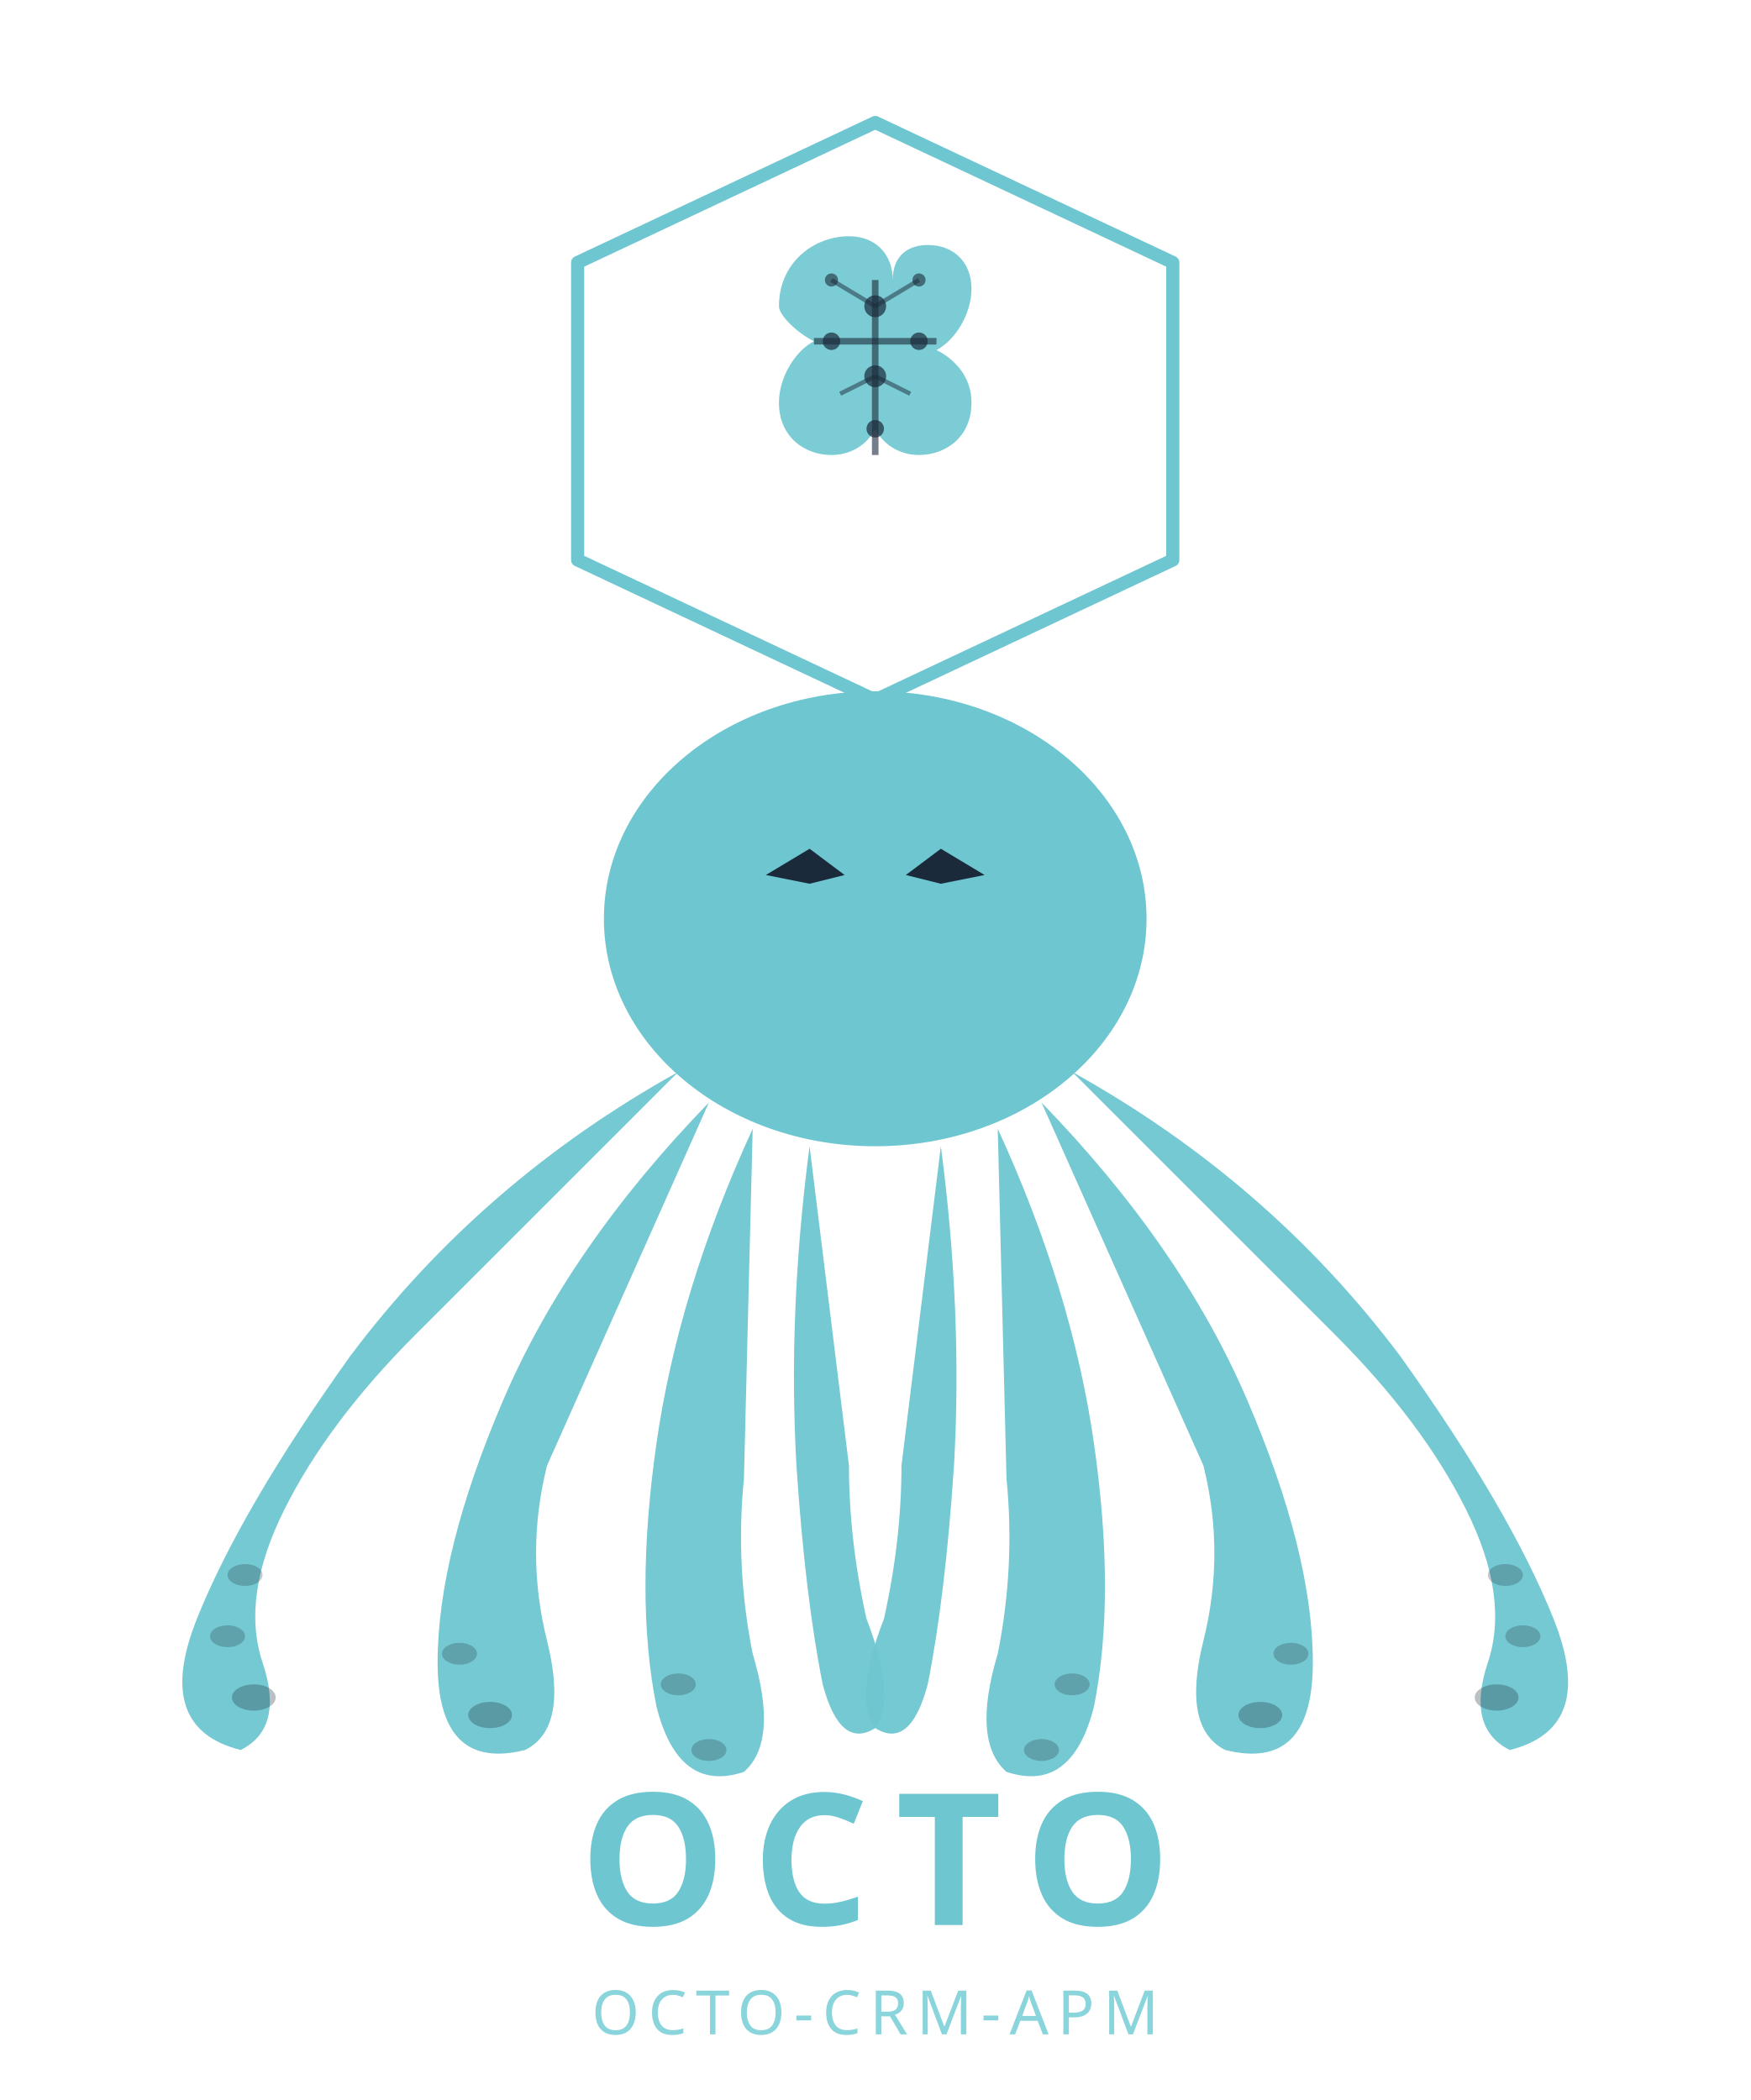
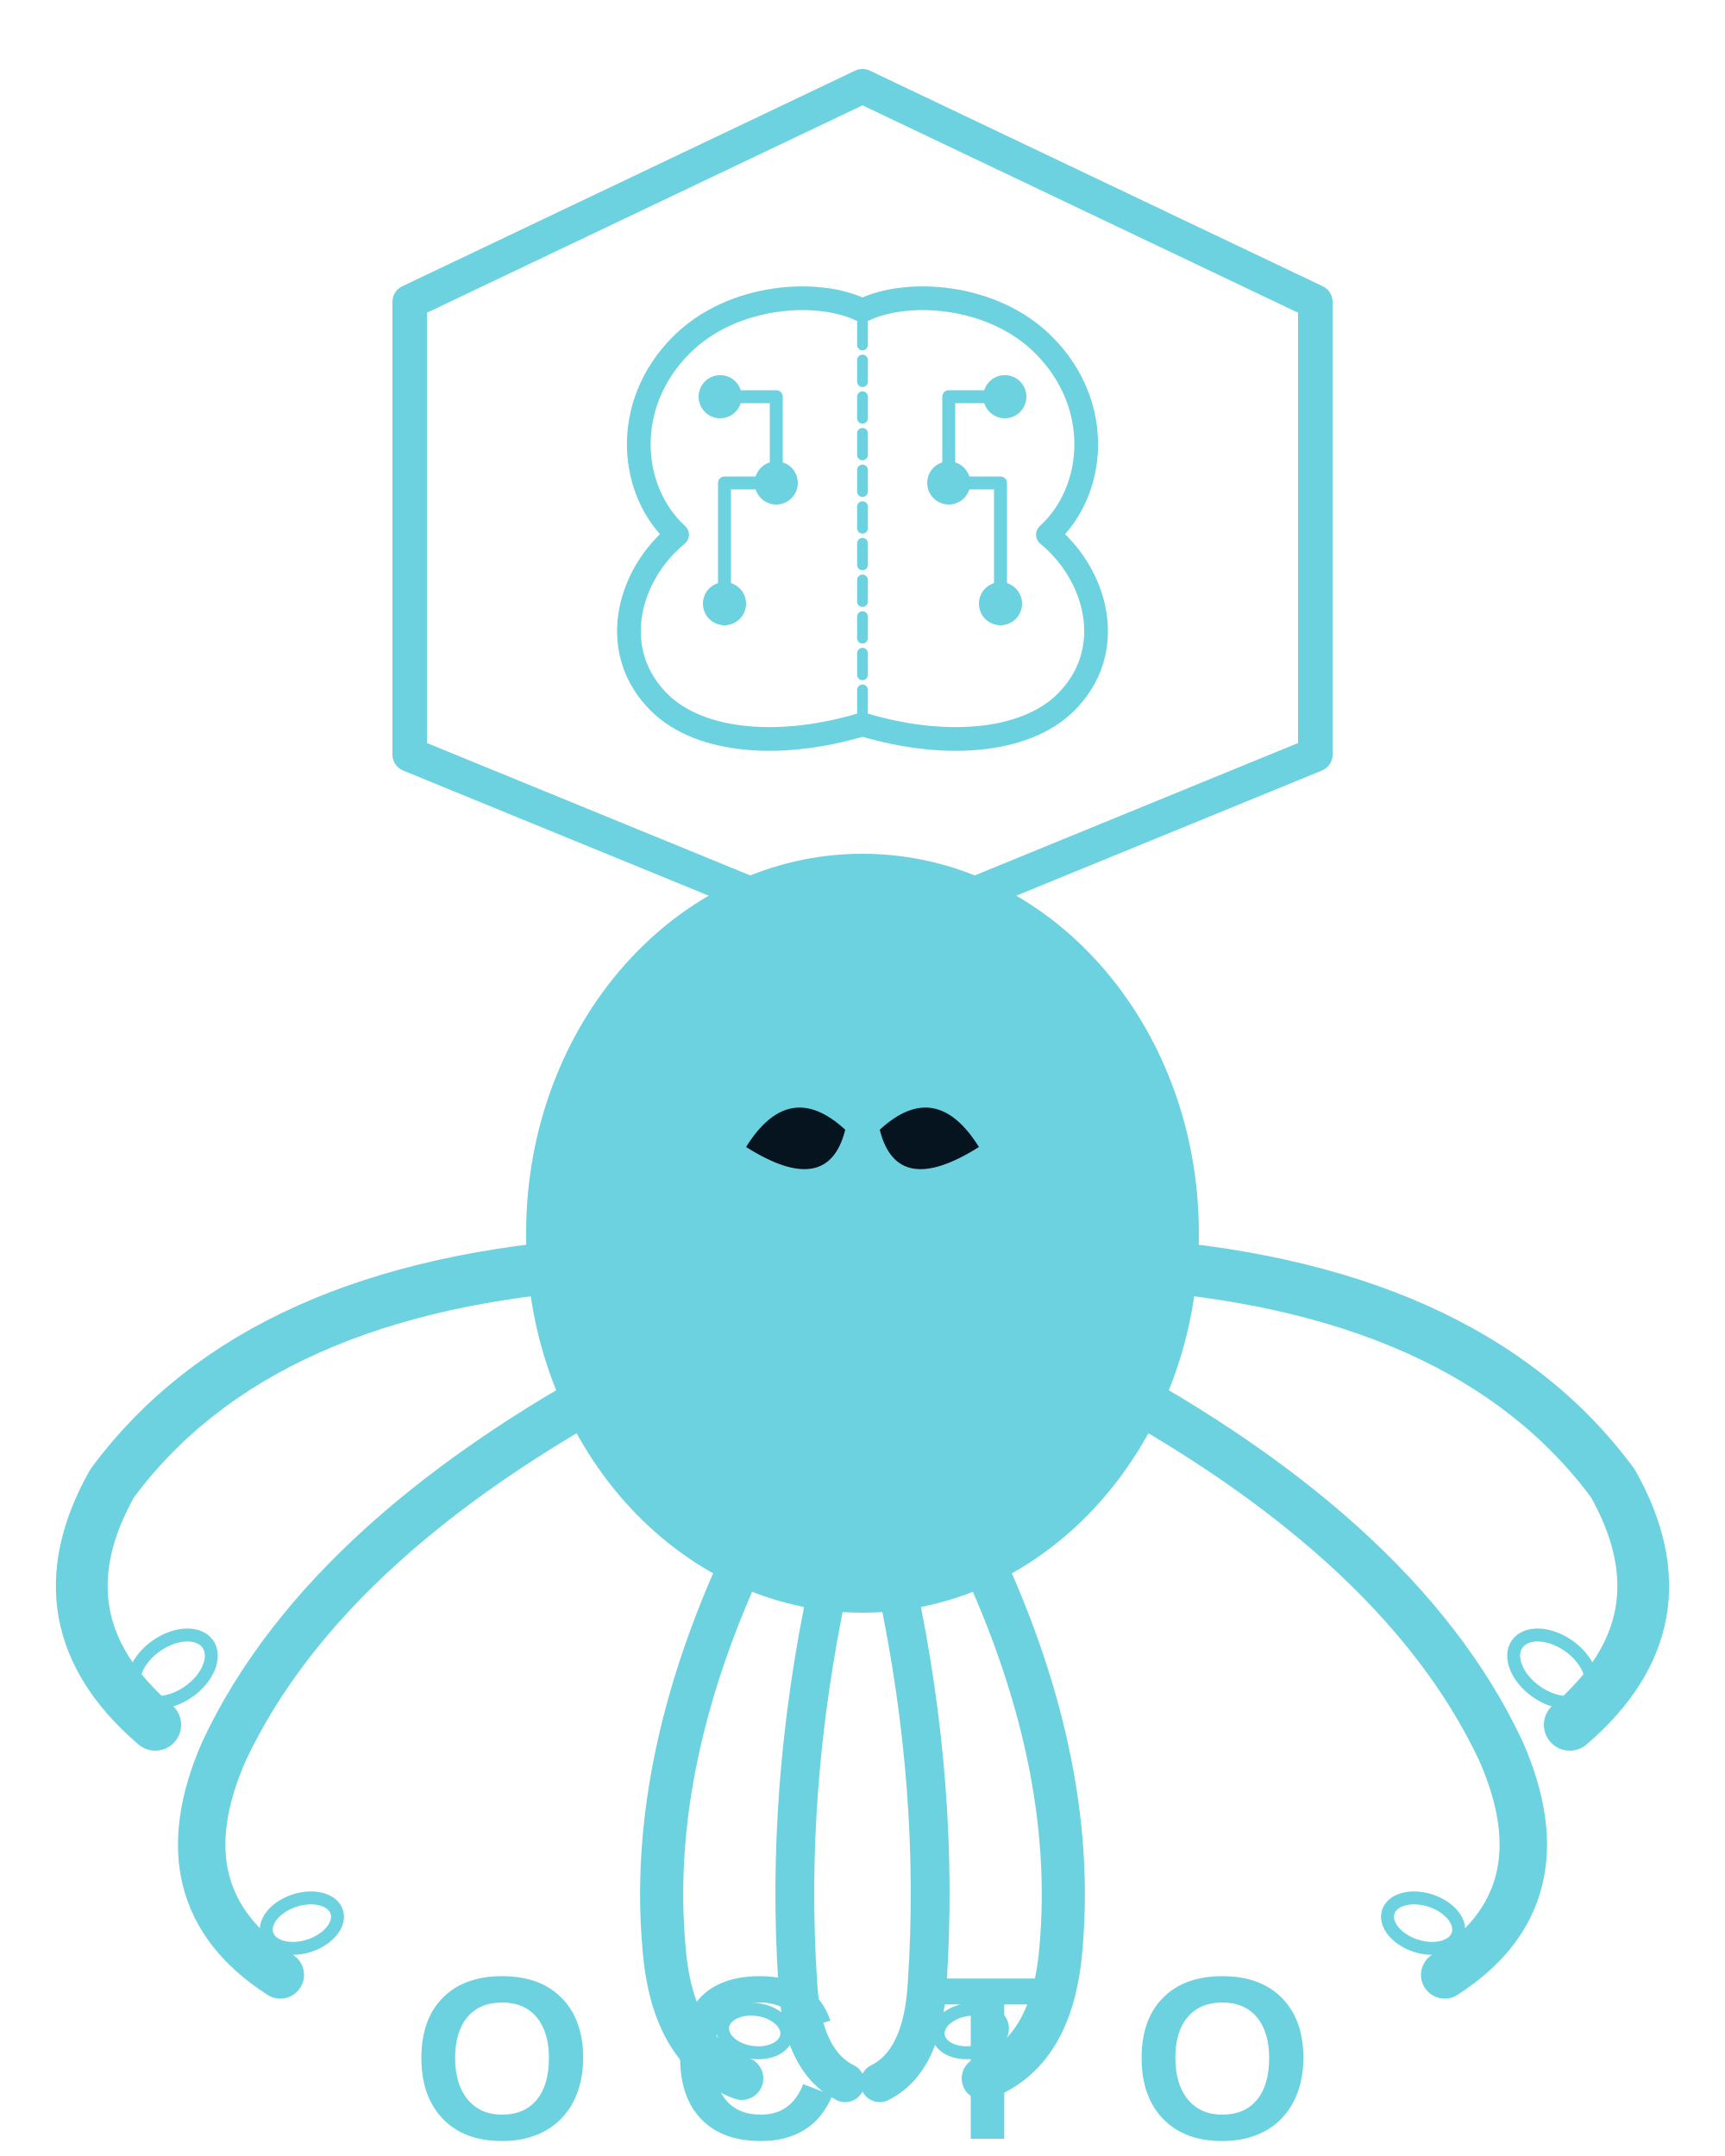
- <svg xmlns="http://www.w3.org/2000/svg" viewBox="0 0 400 480" width="400" height="480">
+ <svg xmlns="http://www.w3.org/2000/svg" viewBox="0 0 400 500" width="400" height="500">
  <defs>
    <style>
-       .octo-fill { fill: #6ec6d0; }
-       .octo-stroke { fill: none; stroke: #6ec6d0; stroke-width: 3; }
-       .octo-text { fill: #6ec6d0; font-family: 'Segoe UI', system-ui, -apple-system, sans-serif; font-weight: 700; letter-spacing: 6px; }
-       .product-text { fill: #8ad4dc; font-family: 'Segoe UI', system-ui, -apple-system, sans-serif; font-weight: 400; letter-spacing: 2px; font-size: 14px; }
+       .f { fill: #6cd2e0; }
+       .s { fill: none; stroke: #6cd2e0; stroke-linecap: round; stroke-linejoin: round; }
+       .d { fill: #061420; }
    </style>
  </defs>
-   <path d="M200 28 L268 60 L268 128 L200 160 L132 128 L132 60 Z" class="octo-stroke" stroke-width="4" stroke-linejoin="round" />
-   <g transform="translate(200,94)" class="octo-fill">
-     <path d="M-22,-24 C-22,-34 -14,-40 -6,-40 C0,-40 4,-36 4,-30              C4,-36 8,-38 12,-38 C18,-38 22,-34 22,-28              C22,-22 18,-16 14,-14 C18,-12 22,-8 22,-2              C22,6 16,10 10,10 C6,10 2,8 0,4              C-2,8 -6,10 -10,10 C-16,10 -22,6 -22,-2              C-22,-8 -18,-14 -14,-16 C-18,-18 -22,-22 -22,-24 Z" opacity="0.9" />
-     <line x1="0" y1="-30" x2="0" y2="10" stroke="#1a2a3a" stroke-width="1.5" opacity="0.6" />
-     <line x1="-14" y1="-16" x2="14" y2="-16" stroke="#1a2a3a" stroke-width="1.5" opacity="0.6" />
-     <circle cx="0" cy="-24" r="2.5" fill="#1a2a3a" opacity="0.7" />
-     <circle cx="0" cy="-8" r="2.5" fill="#1a2a3a" opacity="0.7" />
-     <circle cx="-10" cy="-16" r="2" fill="#1a2a3a" opacity="0.7" />
-     <circle cx="10" cy="-16" r="2" fill="#1a2a3a" opacity="0.7" />
-     <circle cx="0" cy="4" r="2" fill="#1a2a3a" opacity="0.7" />
-     <line x1="0" y1="-24" x2="-10" y2="-30" stroke="#1a2a3a" stroke-width="1" opacity="0.5" />
-     <line x1="0" y1="-24" x2="10" y2="-30" stroke="#1a2a3a" stroke-width="1" opacity="0.5" />
-     <line x1="0" y1="-8" x2="-8" y2="-4" stroke="#1a2a3a" stroke-width="1" opacity="0.5" />
-     <line x1="0" y1="-8" x2="8" y2="-4" stroke="#1a2a3a" stroke-width="1" opacity="0.5" />
-     <circle cx="-10" cy="-30" r="1.5" fill="#1a2a3a" opacity="0.6" />
-     <circle cx="10" cy="-30" r="1.5" fill="#1a2a3a" opacity="0.6" />
-   </g>
-   <ellipse cx="200" cy="210" rx="62" ry="52" class="octo-fill" />
-   <path d="M175,200 L185,194 L193,200 L185,202 Z" fill="#1a2a3a" />
-   <path d="M207,200 L215,194 L225,200 L215,202 Z" fill="#1a2a3a" />
-   <path d="M155,245 Q110,270 80,310 Q55,345 45,370 Q35,395 55,400 Q65,395 60,380 Q55,365 65,345 Q75,325 95,305" class="octo-fill" opacity="0.95" />
-   <ellipse cx="58" cy="388" rx="5" ry="3" fill="#1a2a3a" opacity="0.3" />
-   <ellipse cx="52" cy="374" rx="4" ry="2.5" fill="#1a2a3a" opacity="0.25" />
-   <ellipse cx="56" cy="360" rx="4" ry="2.5" fill="#1a2a3a" opacity="0.25" />
-   <path d="M162,252 Q130,285 115,320 Q100,355 100,380 Q100,405 120,400 Q130,395 125,375 Q120,355 125,335" class="octo-fill" opacity="0.95" />
-   <ellipse cx="112" cy="392" rx="5" ry="3" fill="#1a2a3a" opacity="0.3" />
-   <ellipse cx="105" cy="378" rx="4" ry="2.5" fill="#1a2a3a" opacity="0.25" />
-   <path d="M172,258 Q155,295 150,330 Q145,365 150,390 Q155,410 170,405 Q178,398 172,378 Q168,358 170,338" class="octo-fill" opacity="0.95" />
-   <ellipse cx="162" cy="400" rx="4" ry="2.5" fill="#1a2a3a" opacity="0.25" />
-   <ellipse cx="155" cy="385" rx="4" ry="2.5" fill="#1a2a3a" opacity="0.25" />
-   <path d="M185,262 Q180,300 182,335 Q184,365 188,385 Q192,400 200,395 Q205,388 198,370 Q194,352 194,335" class="octo-fill" opacity="0.95" />
-   <path d="M215,262 Q220,300 218,335 Q216,365 212,385 Q208,400 200,395 Q195,388 202,370 Q206,352 206,335" class="octo-fill" opacity="0.95" />
-   <path d="M228,258 Q245,295 250,330 Q255,365 250,390 Q245,410 230,405 Q222,398 228,378 Q232,358 230,338" class="octo-fill" opacity="0.95" />
-   <ellipse cx="238" cy="400" rx="4" ry="2.5" fill="#1a2a3a" opacity="0.25" />
-   <ellipse cx="245" cy="385" rx="4" ry="2.5" fill="#1a2a3a" opacity="0.25" />
-   <path d="M238,252 Q270,285 285,320 Q300,355 300,380 Q300,405 280,400 Q270,395 275,375 Q280,355 275,335" class="octo-fill" opacity="0.95" />
-   <ellipse cx="288" cy="392" rx="5" ry="3" fill="#1a2a3a" opacity="0.3" />
-   <ellipse cx="295" cy="378" rx="4" ry="2.5" fill="#1a2a3a" opacity="0.25" />
-   <path d="M245,245 Q290,270 320,310 Q345,345 355,370 Q365,395 345,400 Q335,395 340,380 Q345,365 335,345 Q325,325 305,305" class="octo-fill" opacity="0.95" />
-   <ellipse cx="342" cy="388" rx="5" ry="3" fill="#1a2a3a" opacity="0.3" />
-   <ellipse cx="348" cy="374" rx="4" ry="2.5" fill="#1a2a3a" opacity="0.25" />
-   <ellipse cx="344" cy="360" rx="4" ry="2.5" fill="#1a2a3a" opacity="0.25" />
-   <text x="200" y="440" text-anchor="middle" class="octo-text" font-size="42">OCTO</text>
-   <text x="200" y="465" text-anchor="middle" class="product-text">OCTO-CRM-APM</text>
+   <path d="M200 20 L305 70 L305 175 L200 218 L95 175 L95 70 Z" class="s" stroke-width="8" />
+   <path d="M200 72            C190 67 170 68 158 80            C144 94 146 114 157 124            C146 133 141 150 152 162            C161 172 180 174 200 168" class="s" stroke-width="5.5" />
+   <path d="M200 72            C210 67 230 68 242 80            C256 94 254 114 243 124            C254 133 259 150 248 162            C239 172 220 174 200 168" class="s" stroke-width="5.5" />
+   <line x1="200" y1="75" x2="200" y2="166" class="s" stroke-width="2.5" stroke-dasharray="5 3.5" />
+   <circle cx="167" cy="92" r="5" class="f" />
+   <circle cx="180" cy="112" r="5" class="f" />
+   <circle cx="168" cy="140" r="5" class="f" />
+   <polyline points="167,92 180,92 180,112 168,112 168,140" class="s" stroke-width="3" />
+   <circle cx="233" cy="92" r="5" class="f" />
+   <circle cx="220" cy="112" r="5" class="f" />
+   <circle cx="232" cy="140" r="5" class="f" />
+   <polyline points="233,92 220,92 220,112 232,112 232,140" class="s" stroke-width="3" />
+   <ellipse cx="200" cy="286" rx="78" ry="88" class="f" />
+   <path d="M173 266 Q183 250 196 262 Q192 278 173 266 Z" class="d" />
+   <path d="M227 266 Q217 250 204 262 Q208 278 227 266 Z" class="d" />
+   <path d="M140 293 Q60 298 26 344 Q8 376 36 400" class="s" stroke-width="12" />
+   <ellipse cx="40" cy="387" rx="10" ry="6.5" class="s" stroke-width="3" transform="rotate(-35 40 387)" />
+   <path d="M152 316 Q76 355 52 406 Q37 440 65 458" class="s" stroke-width="11" />
+   <ellipse cx="70" cy="446" rx="8.5" ry="5.5" class="s" stroke-width="3" transform="rotate(-18 70 446)" />
+   <path d="M174 358 Q150 408 154 452 Q156 476 172 482" class="s" stroke-width="10" />
+   <ellipse cx="175" cy="471" rx="7.5" ry="5" class="s" stroke-width="3" transform="rotate(8 175 471)" />
+   <path d="M192 368 Q182 415 185 460 Q186 478 196 483" class="s" stroke-width="9" />
+   <path d="M208 368 Q218 415 215 460 Q214 478 204 483" class="s" stroke-width="9" />
+   <path d="M226 358 Q250 408 246 452 Q244 476 228 482" class="s" stroke-width="10" />
+   <ellipse cx="225" cy="471" rx="7.5" ry="5" class="s" stroke-width="3" transform="rotate(-8 225 471)" />
+   <path d="M248 316 Q324 355 348 406 Q363 440 335 458" class="s" stroke-width="11" />
+   <ellipse cx="330" cy="446" rx="8.5" ry="5.5" class="s" stroke-width="3" transform="rotate(18 330 446)" />
+   <path d="M260 293 Q340 298 374 344 Q392 376 364 400" class="s" stroke-width="12" />
+   <ellipse cx="360" cy="387" rx="10" ry="6.5" class="s" stroke-width="3" transform="rotate(35 360 387)" />
+   <text x="200" y="496" text-anchor="middle" font-family="Arial Black, Arial, sans-serif" font-weight="900" font-size="54" letter-spacing="18" class="f">OCTO</text>
</svg>
